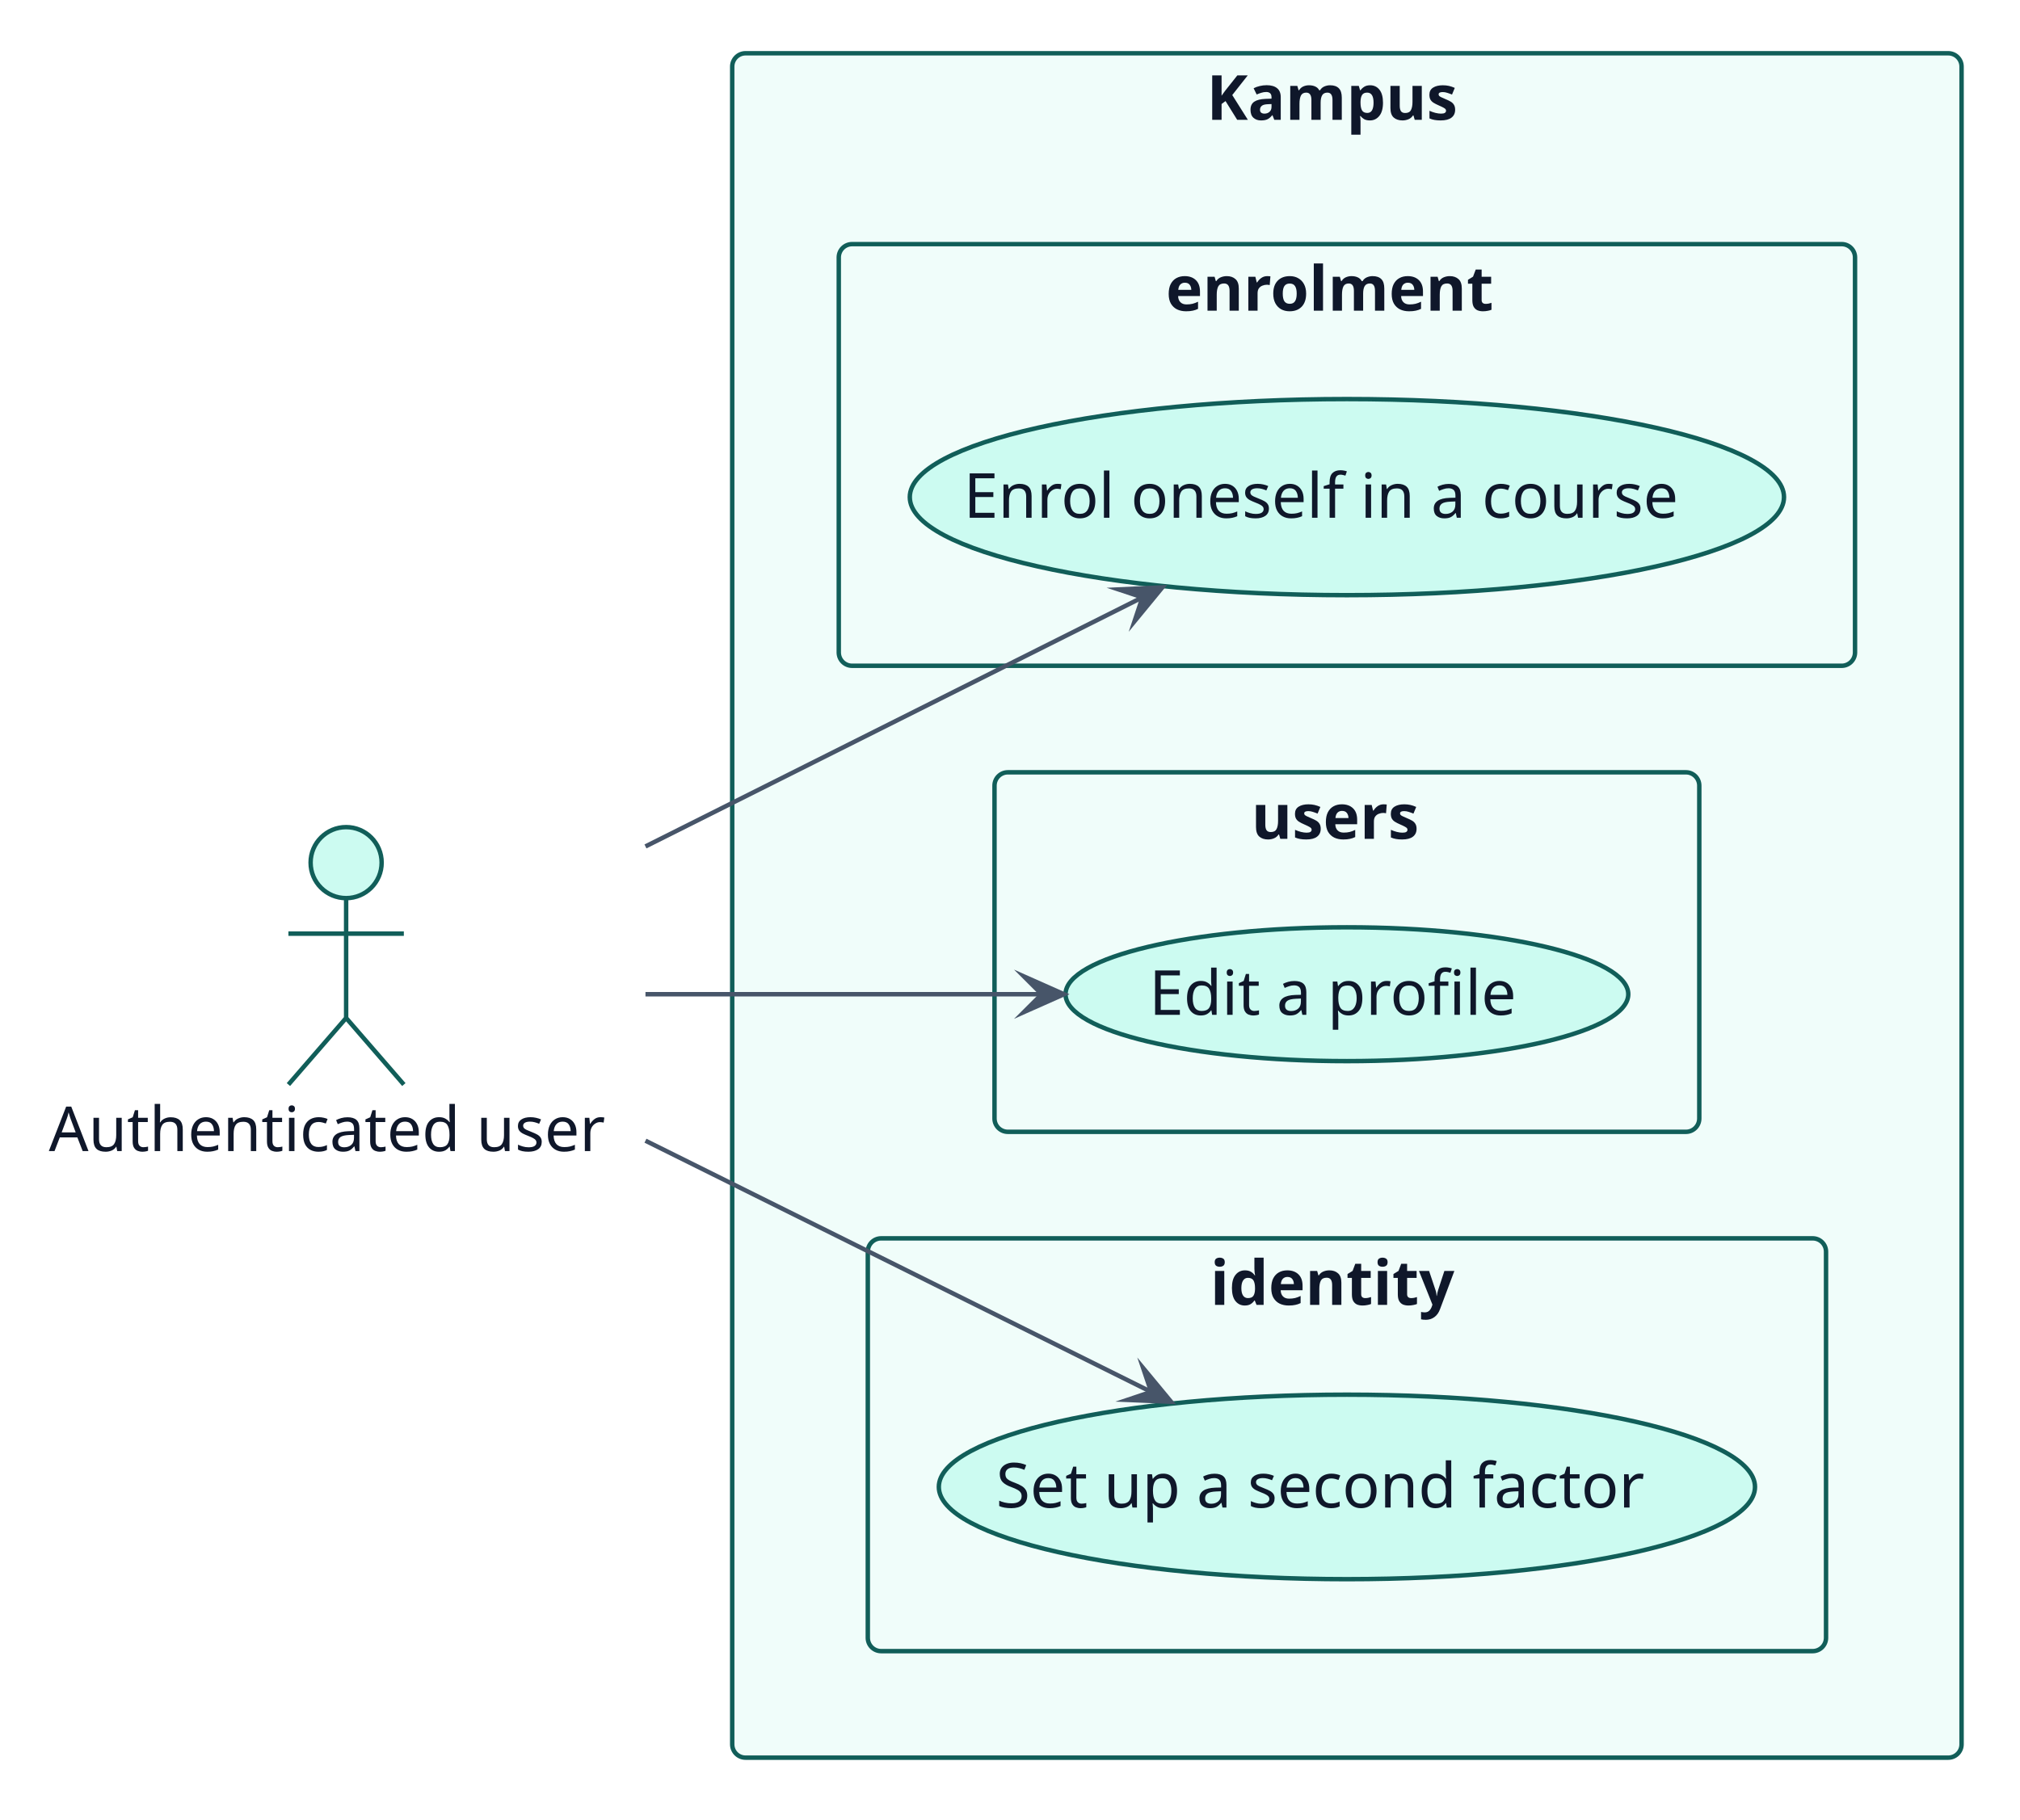
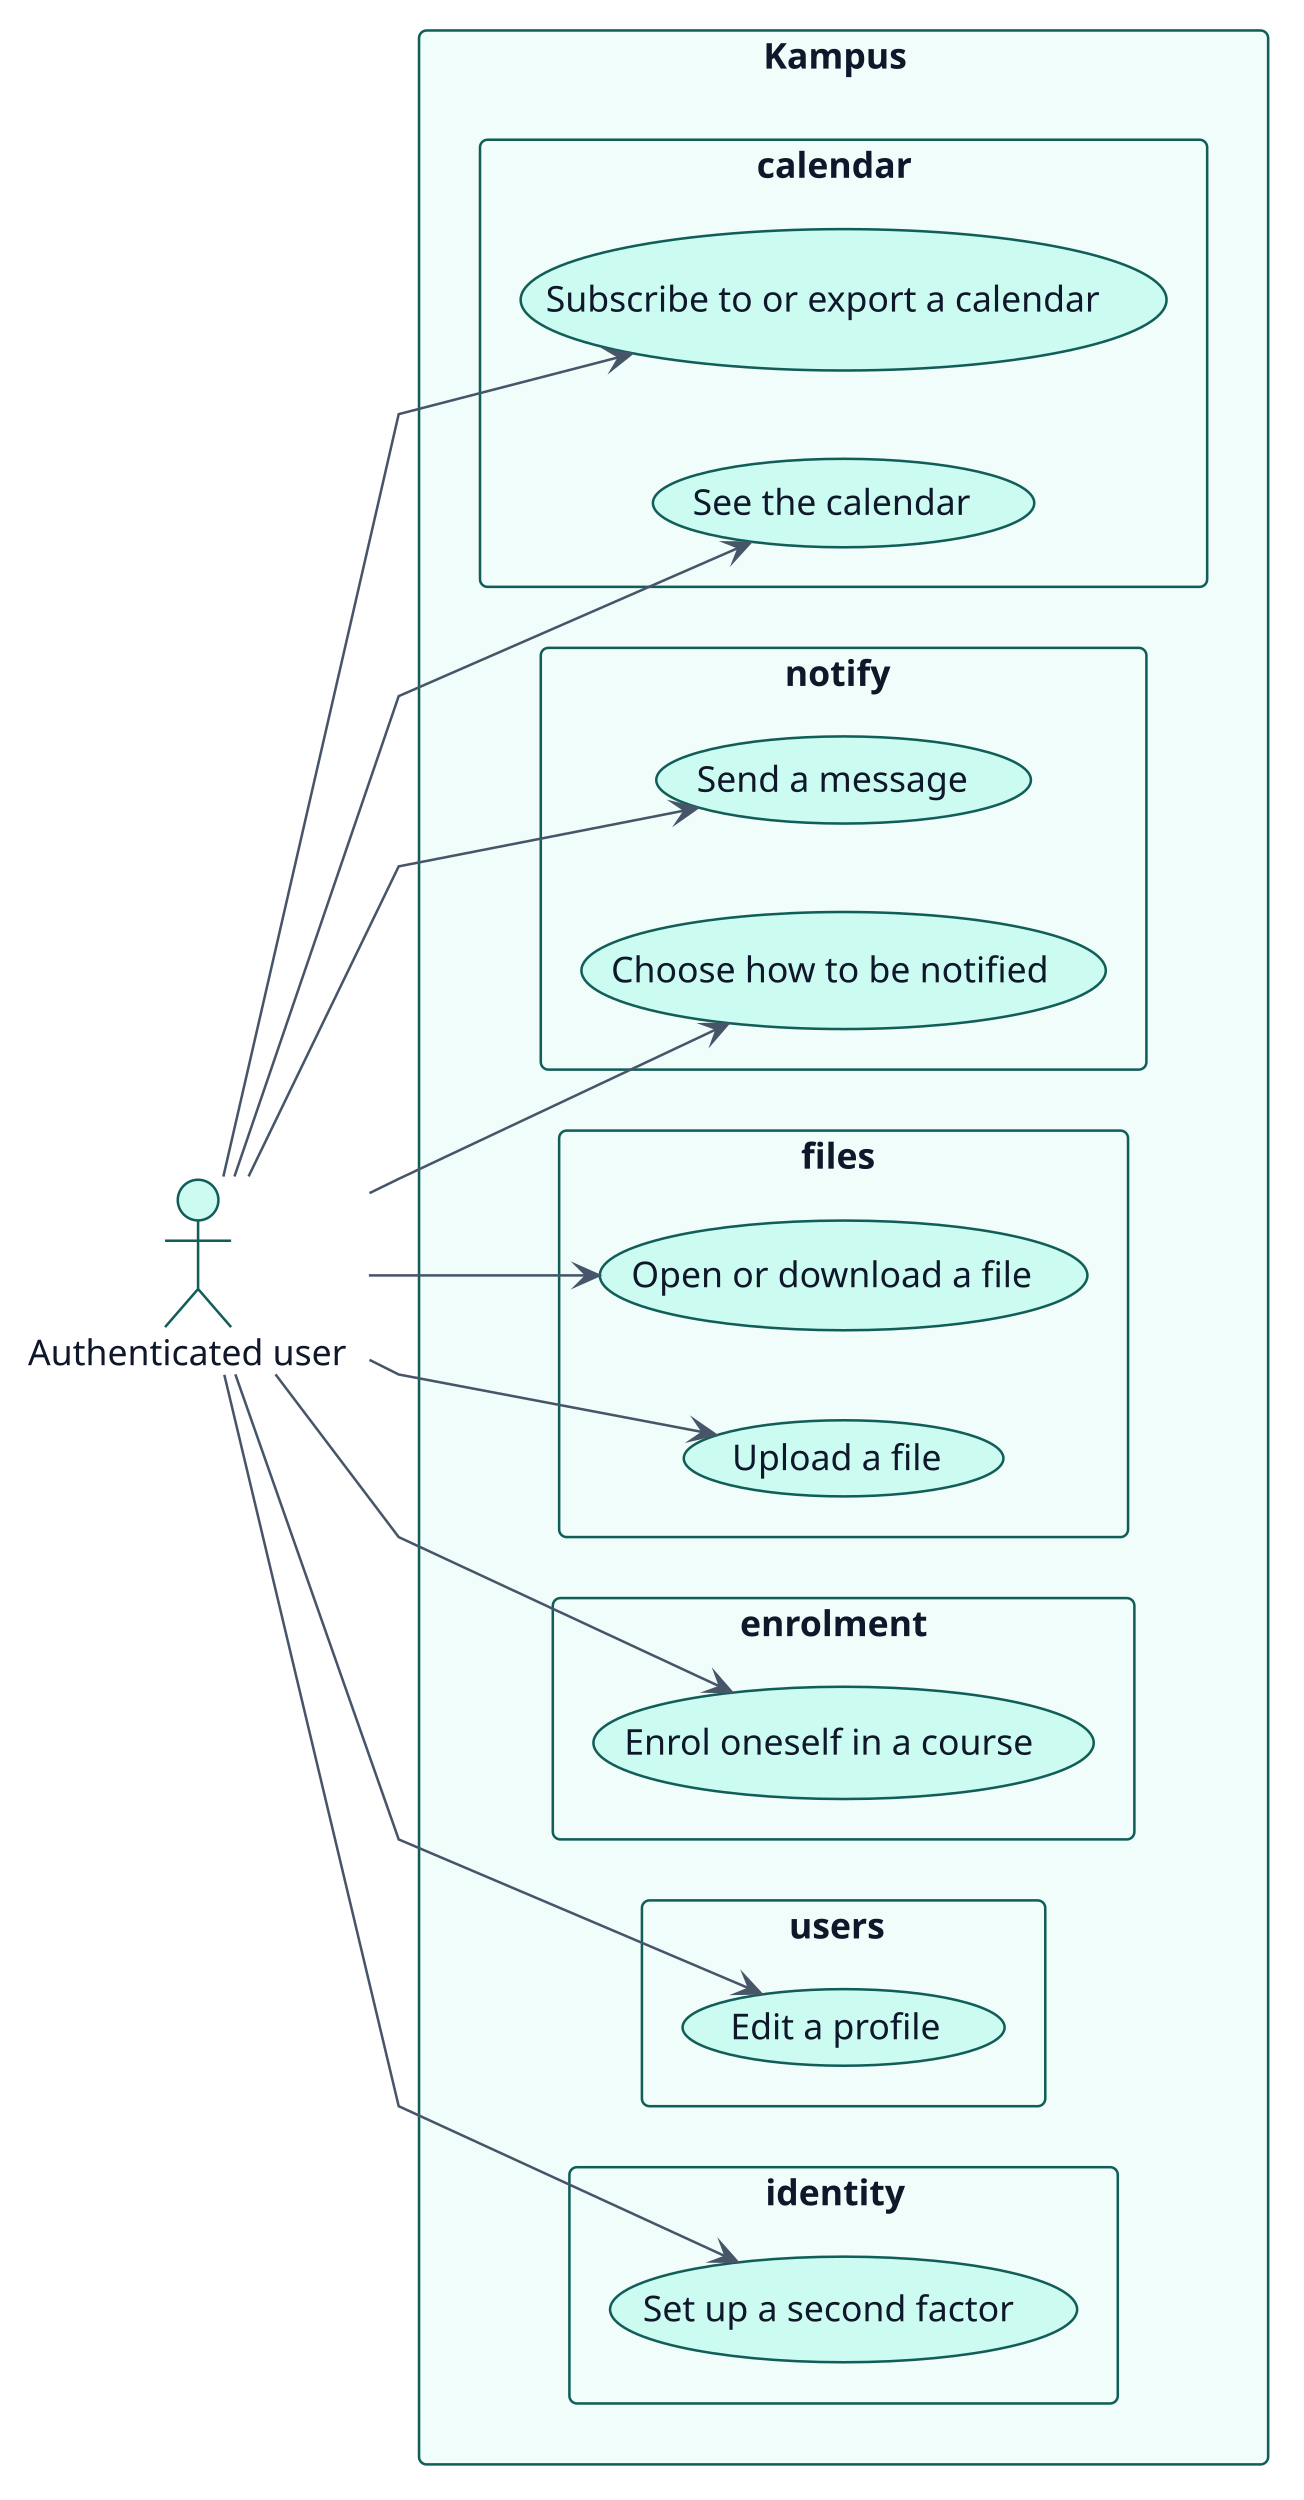
- <svg xmlns="http://www.w3.org/2000/svg" version="1.1" data-diagram-type="DESCRIPTION" style="width:455px;height:410px;background:#FFFFFF;" width="455px" height="410px" viewBox="0 0 455 410" zoomAndPan="magnify" preserveAspectRatio="none" contentStyleType="text/css">
+ <svg xmlns="http://www.w3.org/2000/svg" version="1.1" data-diagram-type="DESCRIPTION" style="width:513px;height:984px;background:#FFFFFF;" width="513px" height="984px" viewBox="0 0 513 984" zoomAndPan="magnify" preserveAspectRatio="none" contentStyleType="text/css">
  <defs />
  <g font-family="sans-serif" lengthAdjust="spacing">
    <g class="cluster" data-qualified-name="Kampus" id="ent0002" data-source-line="111">
-       <rect x="164.93" y="12" width="276.91" height="384" fill="#F0FDFA" style="stroke:#115E59;stroke-width:1;" rx="3" ry="3" />
-       <text x="271.782" y="26.995" fill="#0F172A" font-size="14" textLength="63.205" font-weight="700" font-family="Verdana">Kampus</text>
+       <rect x="164.93" y="12" width="334.21" height="958" fill="#F0FDFA" style="stroke:#115E59;stroke-width:1;" rx="3" ry="3" />
+       <text x="300.432" y="26.995" fill="#0F172A" font-size="14" textLength="63.205" font-weight="700" font-family="Verdana">Kampus</text>
    </g>
    <g class="cluster" data-qualified-name="Kampus.identity" id="ent0003" data-source-line="112">
-       <rect x="195.47" y="279" width="215.84" height="93" fill="#F0FDFA" style="stroke:#115E59;stroke-width:1;" rx="3" ry="3" />
-       <text x="272.594" y="293.995" fill="#0F172A" font-size="14" textLength="61.592" font-weight="700" font-family="Verdana">identity</text>
+       <rect x="224.12" y="853" width="215.84" height="93" fill="#F0FDFA" style="stroke:#115E59;stroke-width:1;" rx="3" ry="3" />
+       <text x="301.244" y="867.995" fill="#0F172A" font-size="14" textLength="61.592" font-weight="700" font-family="Verdana">identity</text>
    </g>
    <g class="cluster" data-qualified-name="Kampus.users" id="ent0005" data-source-line="115">
-       <rect x="224.01" y="174" width="158.75" height="81" fill="#F0FDFA" style="stroke:#115E59;stroke-width:1;" rx="3" ry="3" />
-       <text x="281.869" y="188.995" fill="#0F172A" font-size="14" textLength="43.032" font-weight="700" font-family="Verdana">users</text>
+       <rect x="252.66" y="748" width="158.76" height="81" fill="#F0FDFA" style="stroke:#115E59;stroke-width:1;" rx="3" ry="3" />
+       <text x="310.524" y="762.995" fill="#0F172A" font-size="14" textLength="43.032" font-weight="700" font-family="Verdana">users</text>
    </g>
    <g class="cluster" data-qualified-name="Kampus.enrolment" id="ent0007" data-source-line="118">
-       <rect x="188.93" y="55" width="228.91" height="95" fill="#F0FDFA" style="stroke:#115E59;stroke-width:1;" rx="3" ry="3" />
-       <text x="262.622" y="69.995" fill="#0F172A" font-size="14" textLength="81.525" font-weight="700" font-family="Verdana">enrolment</text>
+       <rect x="217.58" y="629" width="228.91" height="95" fill="#F0FDFA" style="stroke:#115E59;stroke-width:1;" rx="3" ry="3" />
+       <text x="291.272" y="643.995" fill="#0F172A" font-size="14" textLength="81.525" font-weight="700" font-family="Verdana">enrolment</text>
+     </g>
+     <g class="cluster" data-qualified-name="Kampus.files" id="ent0009" data-source-line="121">
+       <rect x="220.08" y="445" width="223.92" height="160" fill="#F0FDFA" style="stroke:#115E59;stroke-width:1;" rx="3" ry="3" />
+       <text x="315.282" y="459.995" fill="#0F172A" font-size="14" textLength="33.517" font-weight="700" font-family="Verdana">files</text>
+     </g>
+     <g class="cluster" data-qualified-name="Kampus.notify" id="ent0012" data-source-line="125">
+       <rect x="212.85" y="255" width="238.38" height="166" fill="#F0FDFA" style="stroke:#115E59;stroke-width:1;" rx="3" ry="3" />
+       <text x="308.894" y="269.995" fill="#0F172A" font-size="14" textLength="46.293" font-weight="700" font-family="Verdana">notify</text>
+     </g>
+     <g class="cluster" data-qualified-name="Kampus.calendar" id="ent0015" data-source-line="129">
+       <rect x="188.93" y="55" width="286.21" height="176" fill="#F0FDFA" style="stroke:#115E59;stroke-width:1;" rx="3" ry="3" />
+       <text x="297.845" y="69.995" fill="#0F172A" font-size="14" textLength="68.38" font-weight="700" font-family="Verdana">calendar</text>
    </g>
    <g class="entity" data-qualified-name="Kampus.identity.UC_setUpSecondFactor" id="ent0004" data-source-line="113">
-       <ellipse cx="303.39" cy="335.004" rx="91.92" ry="20.784" fill="#CCFBF1" style="stroke:#115E59;stroke-width:1;" />
-       <text x="224.353" y="339.652" fill="#0F172A" font-size="14" textLength="158.074" font-family="Verdana">Set up a second factor</text>
+       <ellipse cx="332.04" cy="909.004" rx="91.92" ry="20.784" fill="#CCFBF1" style="stroke:#115E59;stroke-width:1;" />
+       <text x="253.003" y="913.652" fill="#0F172A" font-size="14" textLength="158.074" font-family="Verdana">Set up a second factor</text>
    </g>
    <g class="entity" data-qualified-name="Kampus.users.UC_editProfile" id="ent0006" data-source-line="116">
-       <ellipse cx="303.388" cy="223.996" rx="63.378" ry="15.076" fill="#CCFBF1" style="stroke:#115E59;stroke-width:1;" />
-       <text x="258.828" y="228.644" fill="#0F172A" font-size="14" textLength="89.12" font-family="Verdana">Edit a profile</text>
+       <ellipse cx="332.038" cy="797.996" rx="63.378" ry="15.076" fill="#CCFBF1" style="stroke:#115E59;stroke-width:1;" />
+       <text x="287.478" y="802.644" fill="#0F172A" font-size="14" textLength="89.12" font-family="Verdana">Edit a profile</text>
    </g>
    <g class="entity" data-qualified-name="Kampus.enrolment.UC_selfEnrol" id="ent0008" data-source-line="119">
-       <ellipse cx="303.386" cy="112.001" rx="98.456" ry="22.091" fill="#CCFBF1" style="stroke:#115E59;stroke-width:1;" />
-       <text x="217.062" y="116.65" fill="#0F172A" font-size="14" textLength="172.648" font-family="Verdana">Enrol oneself in a course</text>
+       <ellipse cx="332.036" cy="686.001" rx="98.456" ry="22.091" fill="#CCFBF1" style="stroke:#115E59;stroke-width:1;" />
+       <text x="245.712" y="690.65" fill="#0F172A" font-size="14" textLength="172.648" font-family="Verdana">Enrol oneself in a course</text>
+     </g>
+     <g class="entity" data-qualified-name="Kampus.files.UC_uploadFile" id="ent0010" data-source-line="122">
+       <ellipse cx="332.043" cy="574.003" rx="62.913" ry="14.983" fill="#CCFBF1" style="stroke:#115E59;stroke-width:1;" />
+       <text x="288.115" y="578.651" fill="#0F172A" font-size="14" textLength="87.855" font-family="Verdana">Upload a file</text>
+     </g>
+     <g class="entity" data-qualified-name="Kampus.files.UC_downloadFile" id="ent0011" data-source-line="123">
+       <ellipse cx="332.04" cy="502.002" rx="95.96" ry="21.592" fill="#CCFBF1" style="stroke:#115E59;stroke-width:1;" />
+       <text x="248.484" y="506.65" fill="#0F172A" font-size="14" textLength="167.111" font-family="Verdana">Open or download a file</text>
+     </g>
+     <g class="entity" data-qualified-name="Kampus.notify.UC_setNotificationPreferences" id="ent0013" data-source-line="126">
+       <ellipse cx="332.041" cy="381.998" rx="103.191" ry="23.038" fill="#CCFBF1" style="stroke:#115E59;stroke-width:1;" />
+       <text x="240.508" y="386.647" fill="#0F172A" font-size="14" textLength="183.066" font-family="Verdana">Choose how to be notified</text>
+     </g>
+     <g class="entity" data-qualified-name="Kampus.notify.UC_sendMessage" id="ent0014" data-source-line="127">
+       <ellipse cx="332.039" cy="306.998" rx="73.739" ry="17.148" fill="#CCFBF1" style="stroke:#115E59;stroke-width:1;" />
+       <text x="274.211" y="311.646" fill="#0F172A" font-size="14" textLength="115.657" font-family="Verdana">Send a message</text>
+     </g>
+     <g class="entity" data-qualified-name="Kampus.calendar.UC_viewCalendar" id="ent0016" data-source-line="130">
+       <ellipse cx="332.036" cy="198.001" rx="75.056" ry="17.411" fill="#CCFBF1" style="stroke:#115E59;stroke-width:1;" />
+       <text x="272.604" y="202.65" fill="#0F172A" font-size="14" textLength="118.863" font-family="Verdana">See the calendar</text>
+     </g>
+     <g class="entity" data-qualified-name="Kampus.calendar.UC_subscribeCalendar" id="ent0017" data-source-line="131">
+       <ellipse cx="332.038" cy="118.002" rx="127.108" ry="27.822" fill="#CCFBF1" style="stroke:#115E59;stroke-width:1;" />
+       <text x="214.808" y="122.65" fill="#0F172A" font-size="14" textLength="234.459" font-family="Verdana">Subscribe to or export a calendar</text>
    </g>
    <g class="entity" data-qualified-name="A_Authenticated_user" id="ent0001" data-source-line="109">
-       <ellipse cx="77.965" cy="194.35" rx="8" ry="8" fill="#CCFBF1" style="stroke:#115E59;stroke-width:1;" />
-       <path d="M77.965,202.35 L77.965,229.35 M64.965,210.35 L90.965,210.35 M77.965,229.35 L64.965,244.35 M77.965,229.35 L90.965,244.35" style="stroke:#115E59;stroke-width:1;" fill="none" />
-       <text x="11" y="259.345" fill="#0F172A" font-size="14" textLength="133.93" font-family="Verdana">Authenticated user</text>
+       <ellipse cx="77.965" cy="472.35" rx="8" ry="8" fill="#CCFBF1" style="stroke:#115E59;stroke-width:1;" />
+       <path d="M77.965,480.35 L77.965,507.35 M64.965,488.35 L90.965,488.35 M77.965,507.35 L64.965,522.35 M77.965,507.35 L90.965,522.35" style="stroke:#115E59;stroke-width:1;" fill="none" />
+       <text x="11" y="537.345" fill="#0F172A" font-size="14" textLength="133.93" font-family="Verdana">Authenticated user</text>
    </g>
-     <g class="link" data-entity-1="ent0001" data-entity-2="ent0004" id="lnk9" data-source-line="123" data-link-type="dependency">
-       <path d="M145.39,257 C183.98,276.17 226.772,297.436 259.302,313.596" style="stroke:#475569;stroke-width:1;" fill="none" id="A_Authenticated_user-to-UC_setUpSecondFactor" />
-       <polygon points="263.78,315.82,257.499,308.234,259.302,313.596,253.94,315.398,263.78,315.82" fill="#475569" style="stroke:#475569;stroke-width:1;stroke-linejoin:miter;stroke-miterlimit:10;" />
+     <g class="link" data-entity-1="ent0001" data-entity-2="ent0004" id="lnk18" data-source-line="135" data-link-type="dependency">
+       <path d="M88.29,541.12 C108.99,627.92 156.93,829 156.93,829 C156.93,829 234.216,864.513 285.676,888.153" style="stroke:#475569;stroke-width:1;" fill="none" id="A_Authenticated_user-to-UC_setUpSecondFactor" />
+       <polygon points="290.22,890.24,283.711,882.848,285.676,888.153,280.372,890.118,290.22,890.24" fill="#475569" style="stroke:#475569;stroke-width:1;stroke-linejoin:miter;stroke-miterlimit:10;" />
    </g>
-     <g class="link" data-entity-1="ent0001" data-entity-2="ent0006" id="lnk10" data-source-line="124" data-link-type="dependency">
-       <path d="M145.39,224 C175.24,224 205.27,224 234.66,224" style="stroke:#475569;stroke-width:1;" fill="none" id="A_Authenticated_user-to-UC_editProfile" />
-       <polygon points="239.66,224,230.66,220,234.66,224,230.66,228,239.66,224" fill="#475569" style="stroke:#475569;stroke-width:1;stroke-linejoin:miter;stroke-miterlimit:10;" />
+     <g class="link" data-entity-1="ent0001" data-entity-2="ent0006" id="lnk19" data-source-line="136" data-link-type="dependency">
+       <path d="M92.63,540.92 C114.99,604.59 156.93,724 156.93,724 C156.93,724 244.728,761.314 294.908,782.644" style="stroke:#475569;stroke-width:1;" fill="none" id="A_Authenticated_user-to-UC_editProfile" />
+       <polygon points="299.51,784.6,292.792,777.398,294.908,782.644,289.662,784.76,299.51,784.6" fill="#475569" style="stroke:#475569;stroke-width:1;stroke-linejoin:miter;stroke-miterlimit:10;" />
    </g>
-     <g class="link" data-entity-1="ent0001" data-entity-2="ent0008" id="lnk11" data-source-line="125" data-link-type="dependency">
-       <path d="M145.39,190.7 C183.21,171.74 224.89,150.851 257.34,134.581" style="stroke:#475569;stroke-width:1;" fill="none" id="A_Authenticated_user-to-UC_selfEnrol" />
-       <polygon points="261.81,132.34,251.972,132.798,257.34,134.581,255.557,139.95,261.81,132.34" fill="#475569" style="stroke:#475569;stroke-width:1;stroke-linejoin:miter;stroke-miterlimit:10;" />
+     <g class="link" data-entity-1="ent0001" data-entity-2="ent0008" id="lnk20" data-source-line="137" data-link-type="dependency">
+       <path d="M108.44,540.94 C130.52,570.11 156.93,605 156.93,605 C156.93,605 231.907,639.881 283.467,663.871" style="stroke:#475569;stroke-width:1;" fill="none" id="A_Authenticated_user-to-UC_selfEnrol" />
+       <polygon points="288,665.98,281.527,658.557,283.467,663.871,278.153,665.81,288,665.98" fill="#475569" style="stroke:#475569;stroke-width:1;stroke-linejoin:miter;stroke-miterlimit:10;" />
+     </g>
+     <g class="link" data-entity-1="ent0001" data-entity-2="ent0010" id="lnk21" data-source-line="138" data-link-type="dependency">
+       <path d="M145.43,535.25 C152.36,538.71 156.93,541 156.93,541 C156.93,541 225.227,553.949 276.697,563.699" style="stroke:#475569;stroke-width:1;" fill="none" id="A_Authenticated_user-to-UC_uploadFile" />
+       <polygon points="281.61,564.63,273.512,559.025,276.697,563.699,272.023,566.885,281.61,564.63" fill="#475569" style="stroke:#475569;stroke-width:1;stroke-linejoin:miter;stroke-miterlimit:10;" />
+     </g>
+     <g class="link" data-entity-1="ent0001" data-entity-2="ent0011" id="lnk22" data-source-line="139" data-link-type="dependency">
+       <path d="M145.19,502 C172.91,502 200.65,502 230.86,502" style="stroke:#475569;stroke-width:1;" fill="none" id="A_Authenticated_user-to-UC_downloadFile" />
+       <polygon points="235.86,502,226.86,498,230.86,502,226.86,506,235.86,502" fill="#475569" style="stroke:#475569;stroke-width:1;stroke-linejoin:miter;stroke-miterlimit:10;" />
+     </g>
+     <g class="link" data-entity-1="ent0001" data-entity-2="ent0013" id="lnk23" data-source-line="140" data-link-type="dependency">
+       <path d="M145.43,469.61 C152.36,466.23 156.93,464 156.93,464 C156.93,464 230.547,429.331 282.127,405.031" style="stroke:#475569;stroke-width:1;" fill="none" id="A_Authenticated_user-to-UC_setNotificationPreferences" />
+       <polygon points="286.65,402.9,276.804,403.117,282.127,405.031,280.213,410.354,286.65,402.9" fill="#475569" style="stroke:#475569;stroke-width:1;stroke-linejoin:miter;stroke-miterlimit:10;" />
+     </g>
+     <g class="link" data-entity-1="ent0001" data-entity-2="ent0014" id="lnk24" data-source-line="141" data-link-type="dependency">
+       <path d="M97.84,463.03 C120.91,415.38 156.93,341 156.93,341 C156.93,341 218.763,328.928 269.603,318.998" style="stroke:#475569;stroke-width:1;" fill="none" id="A_Authenticated_user-to-UC_sendMessage" />
+       <polygon points="274.51,318.04,264.91,315.839,269.603,318.998,266.444,323.691,274.51,318.04" fill="#475569" style="stroke:#475569;stroke-width:1;stroke-linejoin:miter;stroke-miterlimit:10;" />
+     </g>
+     <g class="link" data-entity-1="ent0001" data-entity-2="ent0016" id="lnk25" data-source-line="142" data-link-type="dependency">
+       <path d="M92.28,463.06 C114.55,397.94 156.93,274 156.93,274 C156.93,274 239.868,237.801 290.798,215.561" style="stroke:#475569;stroke-width:1;" fill="none" id="A_Authenticated_user-to-UC_viewCalendar" />
+       <polygon points="295.38,213.56,285.531,213.496,290.798,215.561,288.733,220.827,295.38,213.56" fill="#475569" style="stroke:#475569;stroke-width:1;stroke-linejoin:miter;stroke-miterlimit:10;" />
+     </g>
+     <g class="link" data-entity-1="ent0001" data-entity-2="ent0017" id="lnk26" data-source-line="143" data-link-type="dependency">
+       <path d="M87.91,463.11 C108.39,374.07 156.93,163 156.93,163 C156.93,163 198.729,152.202 243.729,140.562" style="stroke:#475569;stroke-width:1;" fill="none" id="A_Authenticated_user-to-UC_subscribeCalendar" />
+       <polygon points="248.57,139.31,238.855,137.691,243.729,140.562,240.858,145.436,248.57,139.31" fill="#475569" style="stroke:#475569;stroke-width:1;stroke-linejoin:miter;stroke-miterlimit:10;" />
    </g>
  </g>
</svg>
